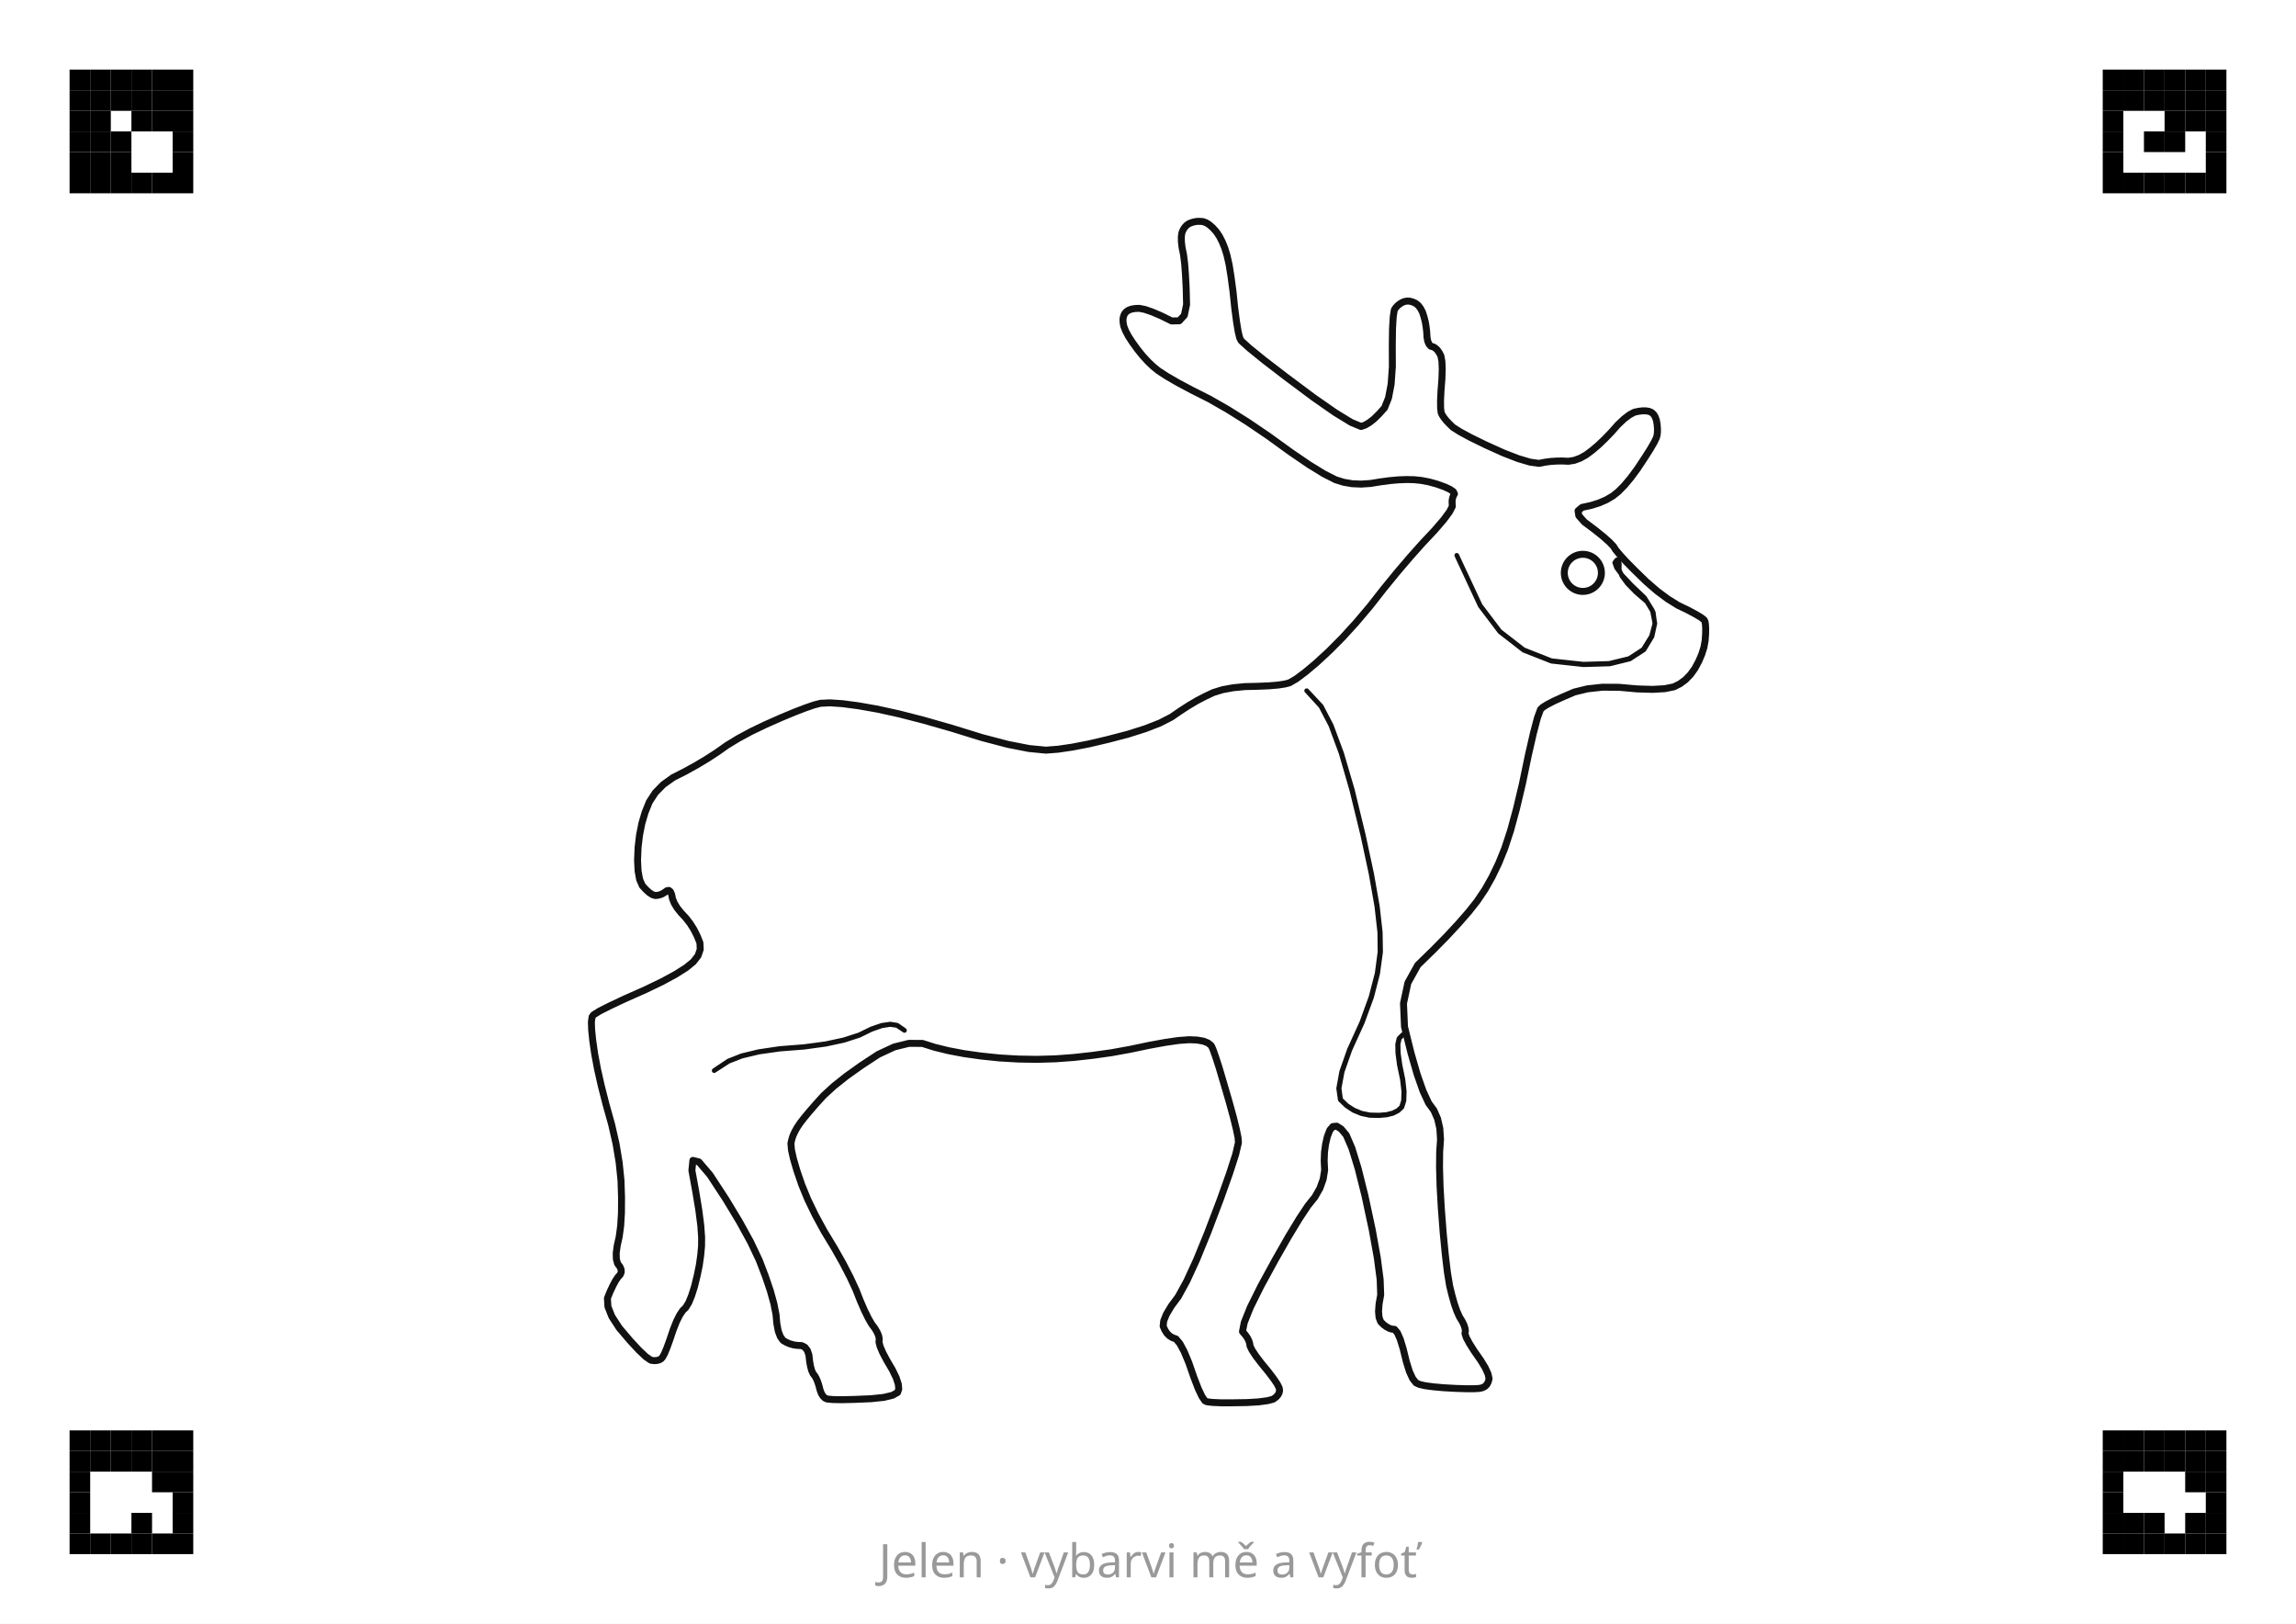
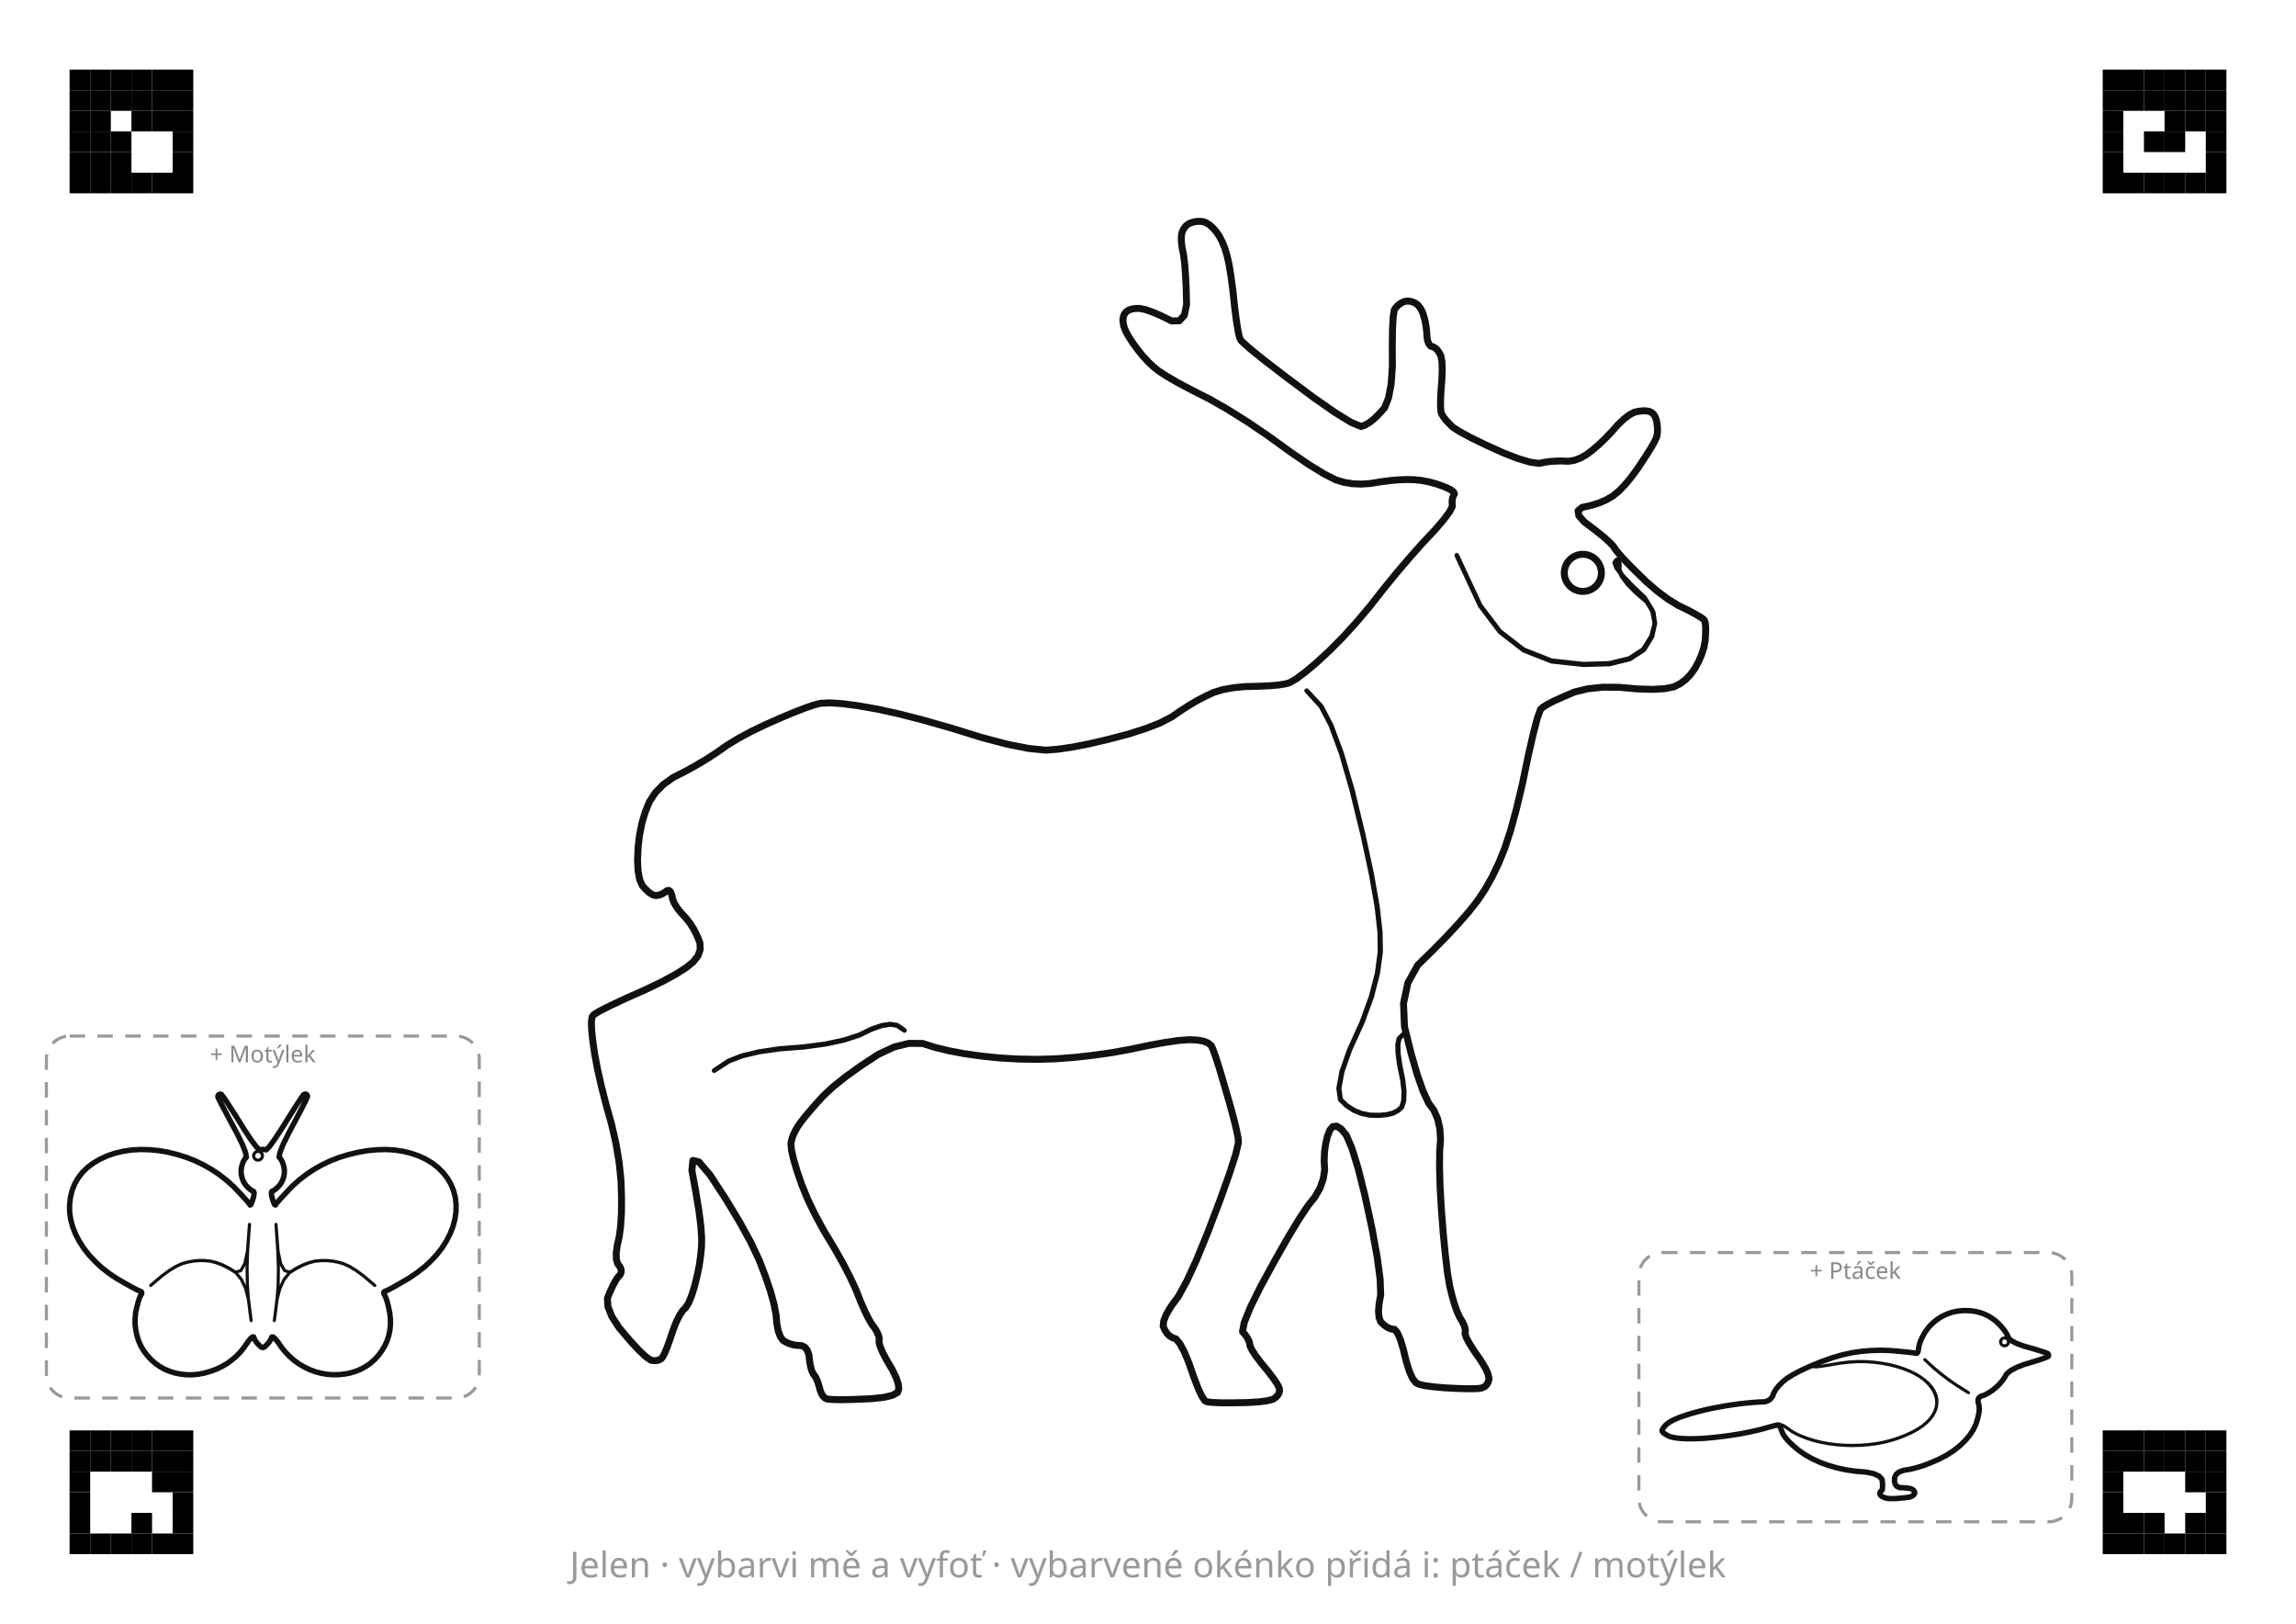
<svg xmlns="http://www.w3.org/2000/svg" width="297.0mm" height="210.0mm" viewBox="0 0 297.0 210.0">
  <rect width="100%" height="100%" fill="#fff" />
  <polygon points="116.68,133.03 116.04,132.59 115.16,132.45 114.06,132.61 112.72,133.07 111.15,133.84 109.17,134.48 106.80,134.99 104.02,135.36 100.84,135.61 98.15,136.01 95.95,136.54 94.23,137.22 93.00,138.04 92.38,138.46 92.38,138.47 93.00,138.07 94.23,137.27 95.95,136.60 98.15,136.07 100.84,135.69 104.02,135.44 106.80,135.06 109.17,134.55 111.15,133.91 112.72,133.14 114.06,132.67 115.16,132.50 116.04,132.63 116.68,133.06 117.00,133.27 117.00,133.26" fill="none" stroke="#111" stroke-width="0.6" stroke-linejoin="round" />
  <polygon points="169.63,90.00 170.86,91.34 172.15,93.81 173.48,97.41 174.85,102.14 176.28,107.99 177.36,113.02 178.10,117.21 178.48,120.58 178.51,123.12 178.14,125.90 177.35,128.94 176.16,132.22 174.55,135.76 173.55,138.61 173.16,140.77 173.37,142.24 174.19,143.02 175.10,143.62 176.10,144.03 177.19,144.26 178.37,144.29 179.38,144.20 180.21,143.99 180.86,143.65 181.35,143.19 181.61,142.36 181.65,141.17 181.48,139.62 181.09,137.71 180.88,136.19 180.85,135.06 181.01,134.31 181.35,133.95 181.51,133.78 181.50,133.78 181.32,133.95 180.96,134.31 180.79,135.06 180.81,136.19 181.01,137.71 181.41,139.62 181.59,141.17 181.55,142.35 181.30,143.16 180.84,143.60 180.19,143.93 179.37,144.14 178.37,144.22 177.19,144.19 176.11,143.97 175.12,143.56 174.22,142.98 173.42,142.21 173.22,140.75 173.62,138.60 174.62,135.76 176.23,132.22 177.43,128.94 178.21,125.90 178.59,123.12 178.55,120.58 178.17,117.21 177.43,113.02 176.35,107.99 174.93,102.14 173.54,97.41 172.20,93.81 170.91,91.34 169.66,90.00 169.03,89.33 169.02,89.33" fill="none" stroke="#111" stroke-width="0.6" stroke-linejoin="round" />
  <polygon points="189.45,74.00 191.47,78.34 194.02,81.71 197.10,84.10 200.71,85.52 204.85,85.97 208.22,85.87 210.82,85.23 212.65,84.04 213.70,82.31 214.07,80.61 213.74,78.94 212.73,77.30 211.04,75.69 209.83,74.40 209.11,73.43 208.87,72.77 209.12,72.43 209.30,72.35 209.42,72.53 209.47,72.97 209.45,73.67 209.80,74.50 210.51,75.47 211.59,76.58 213.04,77.83 213.86,79.20 214.06,80.68 213.63,82.28 212.57,83.99 210.75,85.17 208.16,85.80 204.81,85.90 200.68,85.45 197.08,84.03 194.01,81.65 191.47,78.30 189.45,73.98 188.44,71.82 188.44,71.83" fill="none" stroke="#111" stroke-width="0.6" stroke-linejoin="round" />
  <polygon points="213.65,53.35 213.33,53.21 212.95,53.14 212.50,53.13 211.99,53.19 211.42,53.31 210.78,53.65 210.07,54.19 209.28,54.94 208.42,55.91 207.58,56.78 206.76,57.56 205.96,58.24 205.17,58.83 204.40,59.26 203.63,59.54 202.87,59.66 202.12,59.62 201.37,59.63 200.61,59.68 199.84,59.78 199.08,59.93 197.92,59.77 196.37,59.31 194.44,58.56 192.12,57.51 190.26,56.60 188.87,55.85 187.94,55.26 187.48,54.81 187.09,54.40 186.79,54.02 186.57,53.69 186.42,53.38 186.35,52.76 186.34,51.82 186.40,50.57 186.52,49.00 186.56,47.72 186.52,46.73 186.39,46.03 186.17,45.61 185.94,45.28 185.68,45.03 185.40,44.86 185.09,44.78 184.86,44.53 184.69,44.14 184.59,43.60 184.55,42.90 184.47,42.23 184.36,41.59 184.20,40.97 184.01,40.38 183.76,39.90 183.47,39.51 183.12,39.23 182.73,39.05 182.35,38.95 182.00,38.94 181.66,39.00 181.34,39.14 181.05,39.32 180.79,39.53 180.56,39.78 180.36,40.07 180.22,40.98 180.13,42.50 180.10,44.65 180.11,47.42 179.95,49.69 179.61,51.47 179.10,52.75 178.40,53.53 177.75,54.17 177.14,54.65 176.58,54.98 176.06,55.16 174.77,54.62 172.71,53.36 169.87,51.38 166.27,48.69 163.51,46.57 161.61,45.03 160.56,44.08 160.36,43.70 160.16,42.87 159.95,41.59 159.72,39.85 159.49,37.65 159.24,35.78 158.99,34.22 158.71,32.99 158.43,32.08 158.10,31.27 157.74,30.57 157.33,29.96 156.88,29.46 156.45,29.08 156.03,28.81 155.62,28.66 155.23,28.63 154.85,28.63 154.49,28.69 154.13,28.79 153.79,28.93 153.50,29.13 153.25,29.40 153.04,29.73 152.88,30.12 152.81,30.64 152.82,31.27 152.91,32.03 153.09,32.90 153.24,34.08 153.35,35.55 153.44,37.32 153.49,39.39 153.20,40.78 152.55,41.49 151.56,41.51 150.22,40.85 149.08,40.36 148.13,40.03 147.38,39.88 146.83,39.90 146.36,39.98 145.98,40.12 145.68,40.33 145.46,40.60 145.33,40.92 145.26,41.29 145.28,41.72 145.37,42.20 145.60,42.79 145.97,43.49 146.49,44.29 147.15,45.20 147.82,46.03 148.49,46.76 149.16,47.40 149.84,47.95 150.91,48.65 152.36,49.49 154.20,50.47 156.44,51.60 158.82,52.96 161.37,54.56 164.07,56.39 166.93,58.46 169.33,60.10 171.27,61.29 172.77,62.05 173.80,62.37 174.90,62.56 176.06,62.61 177.28,62.53 178.57,62.32 179.77,62.16 180.90,62.06 181.94,62.02 182.91,62.04 183.88,62.14 184.86,62.33 185.85,62.60 186.85,62.96 187.57,63.29 188.00,63.59 188.14,63.87 188.00,64.12 187.90,64.41 187.84,64.73 187.84,65.09 187.87,65.48 187.51,66.19 186.74,67.23 185.57,68.59 184.00,70.26 182.37,72.09 180.69,74.06 178.96,76.18 177.18,78.45 175.41,80.54 173.67,82.45 171.95,84.18 170.26,85.74 168.83,86.94 167.68,87.80 166.80,88.31 166.19,88.47 165.32,88.60 164.16,88.70 162.74,88.76 161.04,88.80 159.51,88.95 158.15,89.20 156.95,89.57 155.91,90.06 154.85,90.61 153.77,91.25 152.67,91.96 151.54,92.74 150.04,93.51 148.14,94.25 145.87,94.97 143.21,95.66 140.82,96.22 138.70,96.63 136.86,96.90 135.29,97.02 133.12,96.81 130.36,96.27 127.01,95.39 123.06,94.17 119.49,93.15 116.30,92.33 113.48,91.71 111.03,91.28 108.99,91.01 107.36,90.90 106.13,90.96 105.31,91.17 104.18,91.56 102.75,92.11 101.02,92.83 98.99,93.73 97.14,94.62 95.49,95.51 94.03,96.40 92.76,97.30 91.43,98.16 90.04,98.99 88.59,99.79 87.07,100.56 85.80,101.47 84.77,102.52 83.99,103.72 83.45,105.06 83.03,106.48 82.73,107.99 82.54,109.58 82.47,111.26 82.54,112.65 82.74,113.75 83.09,114.55 83.57,115.07 84.01,115.46 84.40,115.71 84.75,115.82 85.05,115.80 85.35,115.73 85.66,115.61 85.96,115.43 86.27,115.20 86.52,115.16 86.72,115.32 86.88,115.68 86.99,116.23 87.22,116.81 87.59,117.42 88.09,118.05 88.71,118.71 89.27,119.43 89.76,120.21 90.18,121.04 90.54,121.94 90.58,122.79 90.29,123.62 89.68,124.40 88.76,125.15 87.42,126.00 85.67,126.95 83.51,127.99 80.94,129.13 78.96,130.06 77.57,130.76 76.78,131.25 76.59,131.52 76.50,132.16 76.53,133.16 76.67,134.54 76.92,136.29 77.29,138.26 77.78,140.44 78.39,142.83 79.12,145.44 79.69,147.94 80.09,150.35 80.33,152.67 80.40,154.88 80.39,156.83 80.29,158.52 80.10,159.94 79.84,161.10 79.71,162.07 79.73,162.85 79.89,163.43 80.19,163.83 80.35,164.20 80.36,164.54 80.22,164.87 79.94,165.17 79.63,165.63 79.30,166.24 78.94,167.00 78.57,167.91 78.64,169.00 79.15,170.28 80.10,171.74 81.49,173.38 82.64,174.62 83.54,175.47 84.19,175.92 84.60,175.98 84.96,175.96 85.27,175.88 85.52,175.74 85.71,175.52 85.97,175.04 86.28,174.29 86.65,173.27 87.08,171.99 87.50,170.93 87.91,170.10 88.31,169.50 88.70,169.12 89.09,168.48 89.46,167.58 89.83,166.42 90.18,164.99 90.46,163.63 90.64,162.36 90.75,161.16 90.76,160.03 90.65,158.49 90.40,156.54 90.01,154.17 89.50,151.38 89.63,150.08 90.40,150.27 91.83,151.94 93.90,155.10 95.65,158.00 97.09,160.62 98.21,162.98 99.01,165.07 99.64,166.93 100.10,168.58 100.38,170.00 100.49,171.19 100.67,172.15 100.94,172.87 101.29,173.36 101.72,173.61 102.17,173.80 102.66,173.94 103.17,174.01 103.70,174.03 104.12,174.24 104.44,174.66 104.64,175.26 104.73,176.07 104.85,176.74 105.00,177.27 105.18,177.67 105.40,177.94 105.59,178.28 105.77,178.70 105.93,179.20 106.08,179.77 106.25,180.23 106.47,180.58 106.72,180.82 107.00,180.94 107.75,181.01 108.94,181.03 110.59,180.99 112.70,180.90 114.32,180.73 115.45,180.46 116.10,180.10 116.26,179.66 116.20,179.02 115.93,178.19 115.43,177.16 114.72,175.95 114.19,174.95 113.85,174.15 113.70,173.57 113.74,173.19 113.66,172.77 113.47,172.31 113.17,171.80 112.76,171.25 112.31,170.47 111.82,169.47 111.29,168.25 110.72,166.80 109.96,165.17 109.03,163.37 107.91,161.39 106.60,159.23 105.47,157.15 104.50,155.15 103.71,153.23 103.08,151.39 102.64,149.89 102.38,148.72 102.31,147.88 102.42,147.38 102.58,146.87 102.82,146.35 103.11,145.83 103.47,145.29 103.99,144.61 104.68,143.78 105.53,142.80 106.55,141.68 107.87,140.47 109.48,139.19 111.40,137.82 113.61,136.37 115.67,135.41 117.57,134.94 119.32,134.95 120.90,135.45 122.70,135.89 124.70,136.27 126.90,136.58 129.31,136.83 131.72,136.97 134.14,137.01 136.55,136.94 138.96,136.76 141.37,136.49 143.79,136.15 146.21,135.71 148.64,135.20 150.72,134.82 152.44,134.57 153.81,134.47 154.83,134.51 155.65,134.65 156.26,134.89 156.68,135.23 156.89,135.68 157.23,136.63 157.70,138.08 158.28,140.04 159.00,142.51 159.55,144.51 159.93,146.06 160.15,147.14 160.20,147.77 159.84,149.31 159.05,151.76 157.85,155.13 156.22,159.42 154.78,162.94 153.51,165.70 152.42,167.69 151.51,168.92 150.88,169.97 150.53,170.84 150.46,171.52 150.68,172.02 150.95,172.44 151.28,172.77 151.67,173.01 152.12,173.17 152.62,173.77 153.17,174.79 153.78,176.25 154.44,178.15 155.00,179.60 155.48,180.61 155.86,181.17 156.14,181.30 156.83,181.38 157.92,181.43 159.41,181.43 161.30,181.40 162.81,181.31 163.94,181.16 164.68,180.97 165.03,180.72 165.29,180.45 165.45,180.16 165.52,179.86 165.48,179.54 165.23,179.02 164.75,178.31 164.06,177.40 163.15,176.29 162.45,175.37 161.97,174.64 161.70,174.09 161.65,173.74 161.53,173.37 161.33,172.99 161.06,172.61 160.72,172.22 160.95,171.05 161.73,169.10 163.08,166.38 164.99,162.88 166.65,159.97 168.05,157.66 169.19,155.94 170.09,154.82 170.74,153.68 171.16,152.51 171.35,151.34 171.29,150.14 171.33,149.02 171.47,147.99 171.69,147.03 172.02,146.16 172.42,145.70 172.91,145.65 173.49,146.02 174.15,146.81 174.88,148.51 175.68,151.11 176.56,154.63 177.51,159.06 178.16,162.67 178.53,165.48 178.60,167.47 178.39,168.65 178.32,169.62 178.39,170.39 178.60,170.95 178.96,171.31 179.32,171.58 179.68,171.78 180.03,171.90 180.39,171.93 180.76,172.37 181.13,173.21 181.51,174.45 181.91,176.09 182.31,177.37 182.73,178.29 183.17,178.85 183.61,179.05 184.35,179.22 185.39,179.36 186.72,179.48 188.34,179.57 189.66,179.61 190.67,179.61 191.37,179.57 191.76,179.48 192.09,179.31 192.34,179.06 192.51,178.73 192.62,178.32 192.49,177.71 192.13,176.91 191.52,175.91 190.68,174.71 190.07,173.74 189.67,172.99 189.50,172.46 189.56,172.16 189.51,171.79 189.37,171.36 189.13,170.87 188.79,170.32 188.46,169.58 188.14,168.67 187.83,167.58 187.52,166.32 187.23,164.55 186.96,162.28 186.69,159.51 186.44,156.25 186.28,153.40 186.21,150.97 186.23,148.96 186.34,147.37 186.25,145.95 185.96,144.69 185.48,143.60 184.80,142.67 184.08,141.12 183.32,138.96 182.52,136.19 181.68,132.79 181.55,129.77 182.12,127.11 183.40,124.81 185.38,122.88 187.14,121.09 188.67,119.44 189.99,117.93 191.08,116.55 192.09,115.05 193.01,113.42 193.86,111.65 194.63,109.76 195.40,107.42 196.16,104.62 196.93,101.38 197.70,97.68 198.35,94.84 198.87,92.86 199.28,91.74 199.57,91.47 200.15,91.11 201.02,90.66 202.19,90.13 203.66,89.50 205.35,89.09 207.27,88.88 209.41,88.89 211.79,89.10 213.77,89.16 215.35,89.07 216.53,88.83 217.31,88.44 218.03,87.91 218.67,87.25 219.24,86.46 219.74,85.53 220.13,84.62 220.41,83.73 220.57,82.85 220.63,81.99 220.64,81.30 220.61,80.76 220.55,80.39 220.44,80.17 220.04,79.86 219.34,79.44 218.35,78.91 217.06,78.29 215.74,77.47 214.37,76.45 212.97,75.24 211.52,73.83 210.37,72.67 209.53,71.75 208.98,71.09 208.73,70.68 208.20,70.12 207.40,69.41 206.32,68.54 204.96,67.52 204.23,66.70 204.13,66.06 204.66,65.62 205.82,65.37 206.87,65.04 207.81,64.63 208.64,64.14 209.35,63.57 210.12,62.79 210.94,61.81 211.82,60.62 212.74,59.23 213.46,58.10 213.97,57.22 214.27,56.60 214.36,56.25 214.40,55.85 214.40,55.40 214.36,54.91 214.27,54.37 214.12,53.94 213.92,53.60" fill="none" stroke="#111" stroke-width="0.9" stroke-linejoin="round" />
  <circle cx="204.75" cy="74.09" r="2.40" fill="none" stroke="#111" stroke-width="0.9" />
+   <rect x="212.00" y="162.00" width="56.00" height="34.82" rx="3" fill="none" stroke="#999" stroke-width="0.4" stroke-dasharray="2 1.6" />
+   <text x="240.00" y="165.40" font-family="Verdana,sans-serif" font-size="3" fill="#888" text-anchor="middle">+ Ptáček</text>
+   <polygon points="250.43,180.46 250.21,179.94 249.90,179.44 249.49,178.96 248.98,178.50 248.38,178.06 247.71,177.66 246.97,177.31 246.16,176.99 245.28,176.71 244.37,176.48 243.41,176.31 242.41,176.18 241.37,176.10 240.28,176.09 239.13,176.16 237.93,176.31 236.67,176.53 235.70,176.68 235.04,176.76 234.66,176.77 234.59,176.71 234.55,176.68 234.55,176.68 234.59,176.71 234.66,176.78 235.04,176.77 235.70,176.69 236.67,176.54 237.93,176.32 239.13,176.18 240.28,176.11 241.37,176.11 242.41,176.19 243.41,176.32 244.37,176.50 245.28,176.73 246.16,177.00 246.96,177.31 247.68,177.66 248.32,178.03 248.89,178.44 249.37,178.89 249.78,179.37 250.11,179.88 250.36,180.43 250.50,180.98 250.53,181.51 250.45,182.05 250.26,182.57 249.99,183.08 249.63,183.56 249.18,184.01 248.65,184.45 248.02,184.86 247.30,185.25 246.48,185.63 245.57,185.98 244.63,186.28 243.66,186.53 242.67,186.71 241.66,186.84 240.63,186.92 239.60,186.94 238.57,186.92 237.53,186.84 236.52,186.71 235.56,186.53 234.64,186.30 233.76,186.02 232.98,185.73 232.30,185.41 231.72,185.08 231.24,184.73 230.86,184.47 230.58,184.32 230.40,184.27 230.33,184.31 230.29,184.34 230.29,184.34 230.33,184.32 230.40,184.28 230.58,184.33 230.86,184.49 231.24,184.74 231.72,185.10 232.30,185.43 232.98,185.74 233.76,186.04 234.64,186.32 235.56,186.54 236.52,186.72 237.53,186.85 238.57,186.93 239.60,186.96 240.63,186.93 241.66,186.86 242.67,186.73 243.66,186.54 244.63,186.30 245.57,186.00 246.48,185.64 247.30,185.27 248.03,184.87 248.66,184.45 249.19,184.02 249.64,183.56 250.00,183.08 250.28,182.57 250.47,182.04 250.55,181.51 250.54,180.98" fill="none" stroke="#111" stroke-width="0.4" stroke-linejoin="round" />
+   <polygon points="249.40,176.24 250.25,177.02 251.15,177.76 252.09,178.47 253.08,179.15 254.12,179.81 254.64,180.13 254.64,180.13 254.12,179.80 253.08,179.15 252.09,178.46 251.15,177.75 250.25,177.01 249.40,176.24 248.98,175.85 248.98,175.85" fill="none" stroke="#111" stroke-width="0.4" stroke-linejoin="round" />
+   <polygon points="264.93,175.11 264.85,175.04 264.49,174.90 263.86,174.70 262.95,174.42 261.77,174.09 260.86,173.75 260.20,173.41 259.82,173.07 259.69,172.74 259.50,172.38 259.23,171.99 258.89,171.59 258.49,171.16 258.06,170.78 257.60,170.45 257.12,170.16 256.61,169.93 256.07,169.74 255.50,169.61 254.91,169.53 254.28,169.50 253.68,169.52 253.09,169.60 252.53,169.72 251.98,169.90 251.46,170.13 250.96,170.40 250.48,170.73 250.02,171.11 249.61,171.51 249.25,171.96 248.93,172.43 248.66,172.94 248.44,173.41 248.29,173.84 248.20,174.23 248.16,174.57 248.10,174.83 248.02,174.98 247.91,175.04 247.78,175.00 247.37,174.95 246.69,174.87 245.74,174.78 244.51,174.67 243.28,174.63 242.05,174.67 240.82,174.77 239.58,174.95 238.30,175.23 236.97,175.62 235.59,176.11 234.15,176.70 232.93,177.26 231.93,177.79 231.14,178.28 230.57,178.75 230.10,179.22 229.73,179.68 229.46,180.14 229.29,180.60 229.02,180.95 228.67,181.18 228.22,181.31 227.67,181.32 227.06,181.36 226.37,181.42 225.61,181.49 224.77,181.59 223.94,181.71 223.11,181.84 222.28,181.99 221.45,182.15 220.65,182.32 219.89,182.51 219.16,182.70 218.47,182.91 217.84,183.11 217.27,183.31 216.77,183.52 216.33,183.72 215.97,183.93 215.67,184.13 215.44,184.34 215.27,184.54 215.15,184.71 215.06,184.85 215.01,184.94 215.00,185.00 215.00,185.06 215.02,185.13 215.06,185.19 215.11,185.25 215.20,185.34 215.34,185.43 215.52,185.55 215.74,185.68 216.02,185.80 216.36,185.89 216.76,185.97 217.22,186.02 217.75,186.06 218.34,186.08 219.00,186.08 219.72,186.06 220.49,186.02 221.31,185.95 222.17,185.86 223.07,185.75 223.94,185.63 224.76,185.50 225.53,185.36 226.26,185.22 226.98,185.06 227.68,184.89 228.36,184.71 229.02,184.52 229.53,184.39 229.89,184.31 230.10,184.30 230.16,184.35 230.24,184.49 230.34,184.71 230.46,185.02 230.61,185.42 230.91,185.88 231.35,186.39 231.93,186.95 232.66,187.57 233.48,188.14 234.39,188.65 235.38,189.11 236.45,189.51 237.59,189.84 238.79,190.10 240.05,190.28 241.38,190.39 242.39,190.60 243.08,190.92 243.45,191.33 243.51,191.85 243.52,192.26 243.51,192.56 243.45,192.74 243.35,192.81 243.28,192.89 243.22,192.96 243.18,193.03 243.16,193.11 243.17,193.19 243.19,193.27 243.23,193.35 243.30,193.43 243.40,193.51 243.55,193.60 243.74,193.68 243.97,193.76 244.30,193.81 244.73,193.82 245.26,193.81 245.89,193.76 246.40,193.71 246.79,193.66 247.06,193.61 247.22,193.55 247.35,193.49 247.45,193.42 247.53,193.35 247.60,193.28 247.64,193.20 247.67,193.13 247.68,193.06 247.67,192.99 247.65,192.92 247.61,192.86 247.56,192.79 247.50,192.72 247.41,192.66 247.32,192.60 247.21,192.55 247.08,192.51 246.86,192.48 246.57,192.44 246.19,192.42 245.73,192.39 245.38,192.25 245.16,191.98 245.06,191.60 245.08,191.09 245.28,190.68 245.67,190.37 246.25,190.16 247.01,190.04 247.85,189.84 248.77,189.56 249.76,189.18 250.82,188.72 251.80,188.21 252.68,187.64 253.48,187.02 254.19,186.34 254.78,185.64 255.25,184.92 255.60,184.19 255.83,183.43 255.98,182.77 256.03,182.20 255.99,181.73 255.87,181.34 255.87,181.03 255.99,180.77 256.24,180.58 256.62,180.46 257.01,180.28 257.41,180.04 257.83,179.74 258.26,179.39 258.65,179.01 258.99,178.61 259.29,178.18 259.55,177.72 260.05,177.29 260.79,176.88 261.78,176.49 263.02,176.12 263.96,175.82 264.60,175.59 264.94,175.44 264.99,175.35 265.00,175.27 264.98,175.19" fill="none" stroke="#111" stroke-width="0.7" stroke-linejoin="round" />
+   <circle cx="259.30" cy="173.55" r="0.51" fill="none" stroke="#111" stroke-width="0.4" />
+   <rect x="6.00" y="134.00" width="56.00" height="46.81" rx="3" fill="none" stroke="#999" stroke-width="0.4" stroke-dasharray="2 1.6" />
+   <text x="34.00" y="137.40" font-family="Verdana,sans-serif" font-size="3" fill="#888" text-anchor="middle">+ Motýlek</text>
+   <polygon points="35.78,159.52 35.94,161.85 36.01,164.05 35.98,166.12 35.84,168.06 35.61,169.88 35.49,170.79 35.48,170.80 35.60,169.91 35.82,168.12 36.21,166.64 36.75,165.47 37.46,164.61 38.32,164.07 39.15,163.64 39.95,163.33 40.71,163.13 41.44,163.05 42.17,163.04 42.91,163.10 43.64,163.23 44.38,163.43 45.18,163.79 46.05,164.31 46.99,164.99 47.99,165.84 48.49,166.26 48.49,166.26 47.99,165.83 46.99,164.98 46.05,164.30 45.18,163.77 44.38,163.41 43.64,163.21 42.91,163.08 42.17,163.02 41.44,163.03 40.71,163.11 39.96,163.30 39.17,163.60 38.35,164.01 37.50,164.53 36.82,164.34 36.31,163.44 35.97,161.83 35.79,159.51 35.70,158.35 35.70,158.35" fill="none" stroke="#111" stroke-width="0.4" stroke-linejoin="round" />
+   <polygon points="32.18,159.51 32.01,161.83 31.66,163.44 31.15,164.34 30.47,164.53 29.62,164.01 28.81,163.60 28.02,163.30 27.26,163.11 26.53,163.03 25.80,163.02 25.07,163.08 24.33,163.21 23.59,163.41 22.79,163.77 21.92,164.30 20.99,164.98 19.98,165.83 19.48,166.26 19.48,166.26 19.98,165.84 20.99,164.99 21.92,164.31 22.79,163.79 23.59,163.43 24.33,163.23 25.07,163.10 25.80,163.04 26.53,163.05 27.26,163.13 28.02,163.33 28.82,163.64 29.65,164.07 30.52,164.61 31.22,165.47 31.77,166.64 32.15,168.12 32.38,169.91 32.49,170.80 32.48,170.79 32.36,169.88 32.13,168.06 32.00,166.12 31.96,164.05 32.03,161.85 32.19,159.52 32.28,158.35 32.27,158.35" fill="none" stroke="#111" stroke-width="0.4" stroke-linejoin="round" />
+   <polygon points="9.11,154.86 9.00,155.82 9.01,156.78 9.15,157.74 9.41,158.70 9.79,159.65 10.28,160.58 10.86,161.48 11.54,162.34 12.33,163.18 13.18,163.97 14.11,164.69 15.11,165.36 16.18,165.98 17.02,166.45 17.65,166.78 18.05,166.97 18.22,167.02 18.32,167.11 18.34,167.24 18.28,167.42 18.14,167.64 18.00,167.98 17.86,168.44 17.71,169.03 17.55,169.73 17.48,170.45 17.47,171.18 17.55,171.92 17.70,172.68 17.92,173.40 18.22,174.08 18.60,174.72 19.06,175.32 19.56,175.86 20.09,176.33 20.66,176.73 21.28,177.08 21.93,177.35 22.61,177.57 23.32,177.71 24.07,177.80 24.84,177.81 25.62,177.74 26.41,177.59 27.22,177.36 27.99,177.08 28.70,176.74 29.38,176.35 30.00,175.89 30.58,175.39 31.12,174.84 31.60,174.23 32.04,173.58 32.39,173.14 32.65,172.92 32.81,172.91 32.89,173.12 32.99,173.33 33.12,173.53 33.28,173.73 33.46,173.92 33.62,174.07 33.74,174.18 33.83,174.24 33.89,174.26 33.95,174.28 34.01,174.28 34.07,174.26 34.14,174.24 34.23,174.18 34.36,174.07 34.51,173.92 34.69,173.73 34.85,173.53 34.98,173.33 35.08,173.12 35.16,172.91 35.33,172.92 35.61,173.16 35.98,173.61 36.45,174.30 36.96,174.92 37.51,175.48 38.10,175.99 38.74,176.44 39.40,176.82 40.08,177.15 40.79,177.41 41.53,177.61 42.28,177.74 43.04,177.80 43.81,177.79 44.60,177.71 45.35,177.56 46.05,177.34 46.73,177.06 47.36,176.70 47.95,176.29 48.49,175.81 48.98,175.26 49.42,174.66 49.79,174.03 50.08,173.38 50.30,172.70 50.44,172.00 50.51,171.29 50.50,170.57 50.42,169.84 50.27,169.09 50.12,168.48 49.97,167.99 49.83,167.64 49.70,167.42 49.64,167.24 49.66,167.11 49.75,167.02 49.93,166.97 50.33,166.77 50.97,166.43 51.84,165.93 52.94,165.29 53.95,164.60 54.89,163.87 55.73,163.09 56.50,162.27 57.16,161.42 57.73,160.53 58.20,159.62 58.58,158.68 58.83,157.74 58.98,156.81 59.00,155.87 58.91,154.94 58.69,154.06 58.36,153.22 57.91,152.43 57.34,151.69 56.67,151.02 55.92,150.43 55.07,149.92 54.14,149.49 53.15,149.15 52.13,148.90 51.06,148.74 49.95,148.67 48.80,148.70 47.61,148.81 46.38,149.02 45.11,149.32 43.89,149.69 42.73,150.14 41.62,150.67 40.57,151.27 39.58,151.93 38.65,152.66 37.78,153.44 36.98,154.29 36.36,154.95 35.93,155.44 35.68,155.73 35.63,155.85 35.55,155.82 35.45,155.64 35.33,155.32 35.18,154.85 35.11,154.49 35.11,154.23 35.17,154.08 35.31,154.03 35.47,153.94 35.65,153.80 35.86,153.61 36.10,153.37 36.30,153.11 36.47,152.82 36.61,152.49 36.72,152.14 36.77,151.78 36.79,151.42 36.75,151.06 36.66,150.69 36.56,150.37 36.43,150.09 36.27,149.85 36.10,149.65 36.22,149.04 36.62,148.02 37.33,146.58 38.32,144.72 39.06,143.31 39.55,142.34 39.78,141.81 39.77,141.72 39.74,141.64 39.69,141.58 39.64,141.54 39.57,141.51 39.50,141.50 39.42,141.51 39.34,141.55 39.25,141.60 38.91,142.09 38.31,143.00 37.46,144.34 36.35,146.12 35.47,147.44 34.84,148.31 34.44,148.72 34.28,148.68 34.12,148.66 33.94,148.66 33.76,148.68 33.57,148.72 33.14,148.30 32.48,147.42 31.59,146.08 30.47,144.28 29.60,142.93 28.99,142.01 28.64,141.54 28.54,141.52 28.46,141.51 28.38,141.53 28.31,141.56 28.25,141.62 28.21,141.68 28.19,141.75 28.18,141.83 28.20,141.92 28.45,142.44 28.95,143.39 29.69,144.79 30.67,146.61 31.36,148.03 31.76,149.05 31.87,149.65 31.70,149.85 31.55,150.09 31.42,150.37 31.31,150.69 31.22,151.06 31.19,151.42 31.20,151.78 31.26,152.14 31.36,152.49 31.50,152.82 31.67,153.11 31.87,153.37 32.11,153.61 32.32,153.80 32.50,153.94 32.67,154.03 32.80,154.08 32.87,154.23 32.86,154.49 32.79,154.85 32.64,155.32 32.52,155.64 32.42,155.82 32.34,155.85 32.29,155.73 32.05,155.44 31.61,154.95 31.00,154.29 30.19,153.44 29.32,152.66 28.39,151.93 27.40,151.27 26.35,150.67 25.26,150.14 24.12,149.69 22.95,149.32 21.74,149.02 20.54,148.81 19.36,148.70 18.20,148.67 17.06,148.73 15.96,148.89 14.91,149.14 13.90,149.48 12.94,149.92 12.08,150.42 11.32,150.99 10.66,151.63 10.11,152.35 9.66,153.12 9.33,153.96" fill="none" stroke="#111" stroke-width="0.7" stroke-linejoin="round" />
+   <circle cx="33.38" cy="149.48" r="0.57" fill="none" stroke="#111" stroke-width="0.4" />
  <rect x="9.000" y="9.000" width="2.667" height="2.667" fill="#000" />
  <rect x="11.667" y="9.000" width="2.667" height="2.667" fill="#000" />
  <rect x="14.333" y="9.000" width="2.667" height="2.667" fill="#000" />
  <rect x="17.000" y="9.000" width="2.667" height="2.667" fill="#000" />
  <rect x="19.667" y="9.000" width="2.667" height="2.667" fill="#000" />
  <rect x="22.333" y="9.000" width="2.667" height="2.667" fill="#000" />
  <rect x="9.000" y="11.667" width="2.667" height="2.667" fill="#000" />
  <rect x="11.667" y="11.667" width="2.667" height="2.667" fill="#000" />
  <rect x="14.333" y="11.667" width="2.667" height="2.667" fill="#000" />
  <rect x="17.000" y="11.667" width="2.667" height="2.667" fill="#000" />
  <rect x="19.667" y="11.667" width="2.667" height="2.667" fill="#000" />
  <rect x="22.333" y="11.667" width="2.667" height="2.667" fill="#000" />
  <rect x="9.000" y="14.333" width="2.667" height="2.667" fill="#000" />
  <rect x="11.667" y="14.333" width="2.667" height="2.667" fill="#000" />
  <rect x="17.000" y="14.333" width="2.667" height="2.667" fill="#000" />
  <rect x="19.667" y="14.333" width="2.667" height="2.667" fill="#000" />
  <rect x="22.333" y="14.333" width="2.667" height="2.667" fill="#000" />
  <rect x="9.000" y="17.000" width="2.667" height="2.667" fill="#000" />
  <rect x="11.667" y="17.000" width="2.667" height="2.667" fill="#000" />
  <rect x="14.333" y="17.000" width="2.667" height="2.667" fill="#000" />
  <rect x="22.333" y="17.000" width="2.667" height="2.667" fill="#000" />
  <rect x="9.000" y="19.667" width="2.667" height="2.667" fill="#000" />
  <rect x="11.667" y="19.667" width="2.667" height="2.667" fill="#000" />
  <rect x="14.333" y="19.667" width="2.667" height="2.667" fill="#000" />
  <rect x="22.333" y="19.667" width="2.667" height="2.667" fill="#000" />
  <rect x="9.000" y="22.333" width="2.667" height="2.667" fill="#000" />
  <rect x="11.667" y="22.333" width="2.667" height="2.667" fill="#000" />
  <rect x="14.333" y="22.333" width="2.667" height="2.667" fill="#000" />
  <rect x="17.000" y="22.333" width="2.667" height="2.667" fill="#000" />
  <rect x="19.667" y="22.333" width="2.667" height="2.667" fill="#000" />
  <rect x="22.333" y="22.333" width="2.667" height="2.667" fill="#000" />
  <rect x="272.000" y="9.000" width="2.667" height="2.667" fill="#000" />
  <rect x="274.667" y="9.000" width="2.667" height="2.667" fill="#000" />
  <rect x="277.333" y="9.000" width="2.667" height="2.667" fill="#000" />
  <rect x="280.000" y="9.000" width="2.667" height="2.667" fill="#000" />
  <rect x="282.667" y="9.000" width="2.667" height="2.667" fill="#000" />
  <rect x="285.333" y="9.000" width="2.667" height="2.667" fill="#000" />
  <rect x="272.000" y="11.667" width="2.667" height="2.667" fill="#000" />
  <rect x="274.667" y="11.667" width="2.667" height="2.667" fill="#000" />
  <rect x="277.333" y="11.667" width="2.667" height="2.667" fill="#000" />
  <rect x="280.000" y="11.667" width="2.667" height="2.667" fill="#000" />
  <rect x="282.667" y="11.667" width="2.667" height="2.667" fill="#000" />
  <rect x="285.333" y="11.667" width="2.667" height="2.667" fill="#000" />
  <rect x="272.000" y="14.333" width="2.667" height="2.667" fill="#000" />
  <rect x="280.000" y="14.333" width="2.667" height="2.667" fill="#000" />
  <rect x="282.667" y="14.333" width="2.667" height="2.667" fill="#000" />
  <rect x="285.333" y="14.333" width="2.667" height="2.667" fill="#000" />
  <rect x="272.000" y="17.000" width="2.667" height="2.667" fill="#000" />
  <rect x="277.333" y="17.000" width="2.667" height="2.667" fill="#000" />
  <rect x="280.000" y="17.000" width="2.667" height="2.667" fill="#000" />
  <rect x="285.333" y="17.000" width="2.667" height="2.667" fill="#000" />
  <rect x="272.000" y="19.667" width="2.667" height="2.667" fill="#000" />
  <rect x="285.333" y="19.667" width="2.667" height="2.667" fill="#000" />
  <rect x="272.000" y="22.333" width="2.667" height="2.667" fill="#000" />
  <rect x="274.667" y="22.333" width="2.667" height="2.667" fill="#000" />
  <rect x="277.333" y="22.333" width="2.667" height="2.667" fill="#000" />
  <rect x="280.000" y="22.333" width="2.667" height="2.667" fill="#000" />
  <rect x="282.667" y="22.333" width="2.667" height="2.667" fill="#000" />
  <rect x="285.333" y="22.333" width="2.667" height="2.667" fill="#000" />
  <rect x="272.000" y="185.000" width="2.667" height="2.667" fill="#000" />
  <rect x="274.667" y="185.000" width="2.667" height="2.667" fill="#000" />
  <rect x="277.333" y="185.000" width="2.667" height="2.667" fill="#000" />
  <rect x="280.000" y="185.000" width="2.667" height="2.667" fill="#000" />
  <rect x="282.667" y="185.000" width="2.667" height="2.667" fill="#000" />
  <rect x="285.333" y="185.000" width="2.667" height="2.667" fill="#000" />
  <rect x="272.000" y="187.667" width="2.667" height="2.667" fill="#000" />
  <rect x="274.667" y="187.667" width="2.667" height="2.667" fill="#000" />
  <rect x="277.333" y="187.667" width="2.667" height="2.667" fill="#000" />
  <rect x="280.000" y="187.667" width="2.667" height="2.667" fill="#000" />
  <rect x="282.667" y="187.667" width="2.667" height="2.667" fill="#000" />
  <rect x="285.333" y="187.667" width="2.667" height="2.667" fill="#000" />
  <rect x="272.000" y="190.333" width="2.667" height="2.667" fill="#000" />
  <rect x="282.667" y="190.333" width="2.667" height="2.667" fill="#000" />
  <rect x="285.333" y="190.333" width="2.667" height="2.667" fill="#000" />
  <rect x="272.000" y="193.000" width="2.667" height="2.667" fill="#000" />
  <rect x="285.333" y="193.000" width="2.667" height="2.667" fill="#000" />
  <rect x="272.000" y="195.667" width="2.667" height="2.667" fill="#000" />
  <rect x="274.667" y="195.667" width="2.667" height="2.667" fill="#000" />
  <rect x="277.333" y="195.667" width="2.667" height="2.667" fill="#000" />
  <rect x="282.667" y="195.667" width="2.667" height="2.667" fill="#000" />
  <rect x="285.333" y="195.667" width="2.667" height="2.667" fill="#000" />
  <rect x="272.000" y="198.333" width="2.667" height="2.667" fill="#000" />
  <rect x="274.667" y="198.333" width="2.667" height="2.667" fill="#000" />
  <rect x="277.333" y="198.333" width="2.667" height="2.667" fill="#000" />
  <rect x="280.000" y="198.333" width="2.667" height="2.667" fill="#000" />
  <rect x="282.667" y="198.333" width="2.667" height="2.667" fill="#000" />
  <rect x="285.333" y="198.333" width="2.667" height="2.667" fill="#000" />
  <rect x="9.000" y="185.000" width="2.667" height="2.667" fill="#000" />
  <rect x="11.667" y="185.000" width="2.667" height="2.667" fill="#000" />
  <rect x="14.333" y="185.000" width="2.667" height="2.667" fill="#000" />
  <rect x="17.000" y="185.000" width="2.667" height="2.667" fill="#000" />
  <rect x="19.667" y="185.000" width="2.667" height="2.667" fill="#000" />
  <rect x="22.333" y="185.000" width="2.667" height="2.667" fill="#000" />
  <rect x="9.000" y="187.667" width="2.667" height="2.667" fill="#000" />
  <rect x="11.667" y="187.667" width="2.667" height="2.667" fill="#000" />
  <rect x="14.333" y="187.667" width="2.667" height="2.667" fill="#000" />
  <rect x="17.000" y="187.667" width="2.667" height="2.667" fill="#000" />
  <rect x="19.667" y="187.667" width="2.667" height="2.667" fill="#000" />
  <rect x="22.333" y="187.667" width="2.667" height="2.667" fill="#000" />
  <rect x="9.000" y="190.333" width="2.667" height="2.667" fill="#000" />
  <rect x="19.667" y="190.333" width="2.667" height="2.667" fill="#000" />
  <rect x="22.333" y="190.333" width="2.667" height="2.667" fill="#000" />
  <rect x="9.000" y="193.000" width="2.667" height="2.667" fill="#000" />
  <rect x="22.333" y="193.000" width="2.667" height="2.667" fill="#000" />
  <rect x="9.000" y="195.667" width="2.667" height="2.667" fill="#000" />
  <rect x="17.000" y="195.667" width="2.667" height="2.667" fill="#000" />
  <rect x="22.333" y="195.667" width="2.667" height="2.667" fill="#000" />
  <rect x="9.000" y="198.333" width="2.667" height="2.667" fill="#000" />
  <rect x="11.667" y="198.333" width="2.667" height="2.667" fill="#000" />
  <rect x="14.333" y="198.333" width="2.667" height="2.667" fill="#000" />
  <rect x="17.000" y="198.333" width="2.667" height="2.667" fill="#000" />
  <rect x="19.667" y="198.333" width="2.667" height="2.667" fill="#000" />
  <rect x="22.333" y="198.333" width="2.667" height="2.667" fill="#000" />
-   <text x="148.5" y="204.0" font-family="Verdana,sans-serif" font-size="6" fill="#999" text-anchor="middle">Jelen · vybarvi mě a vyfoť</text>
+   <text x="148.5" y="204.0" font-family="Verdana,sans-serif" font-size="4.6" fill="#999" text-anchor="middle">Jelen · vybarvi mě a vyfoť · vybarvené okénko přidá i: ptáček / motýlek</text>
</svg>
